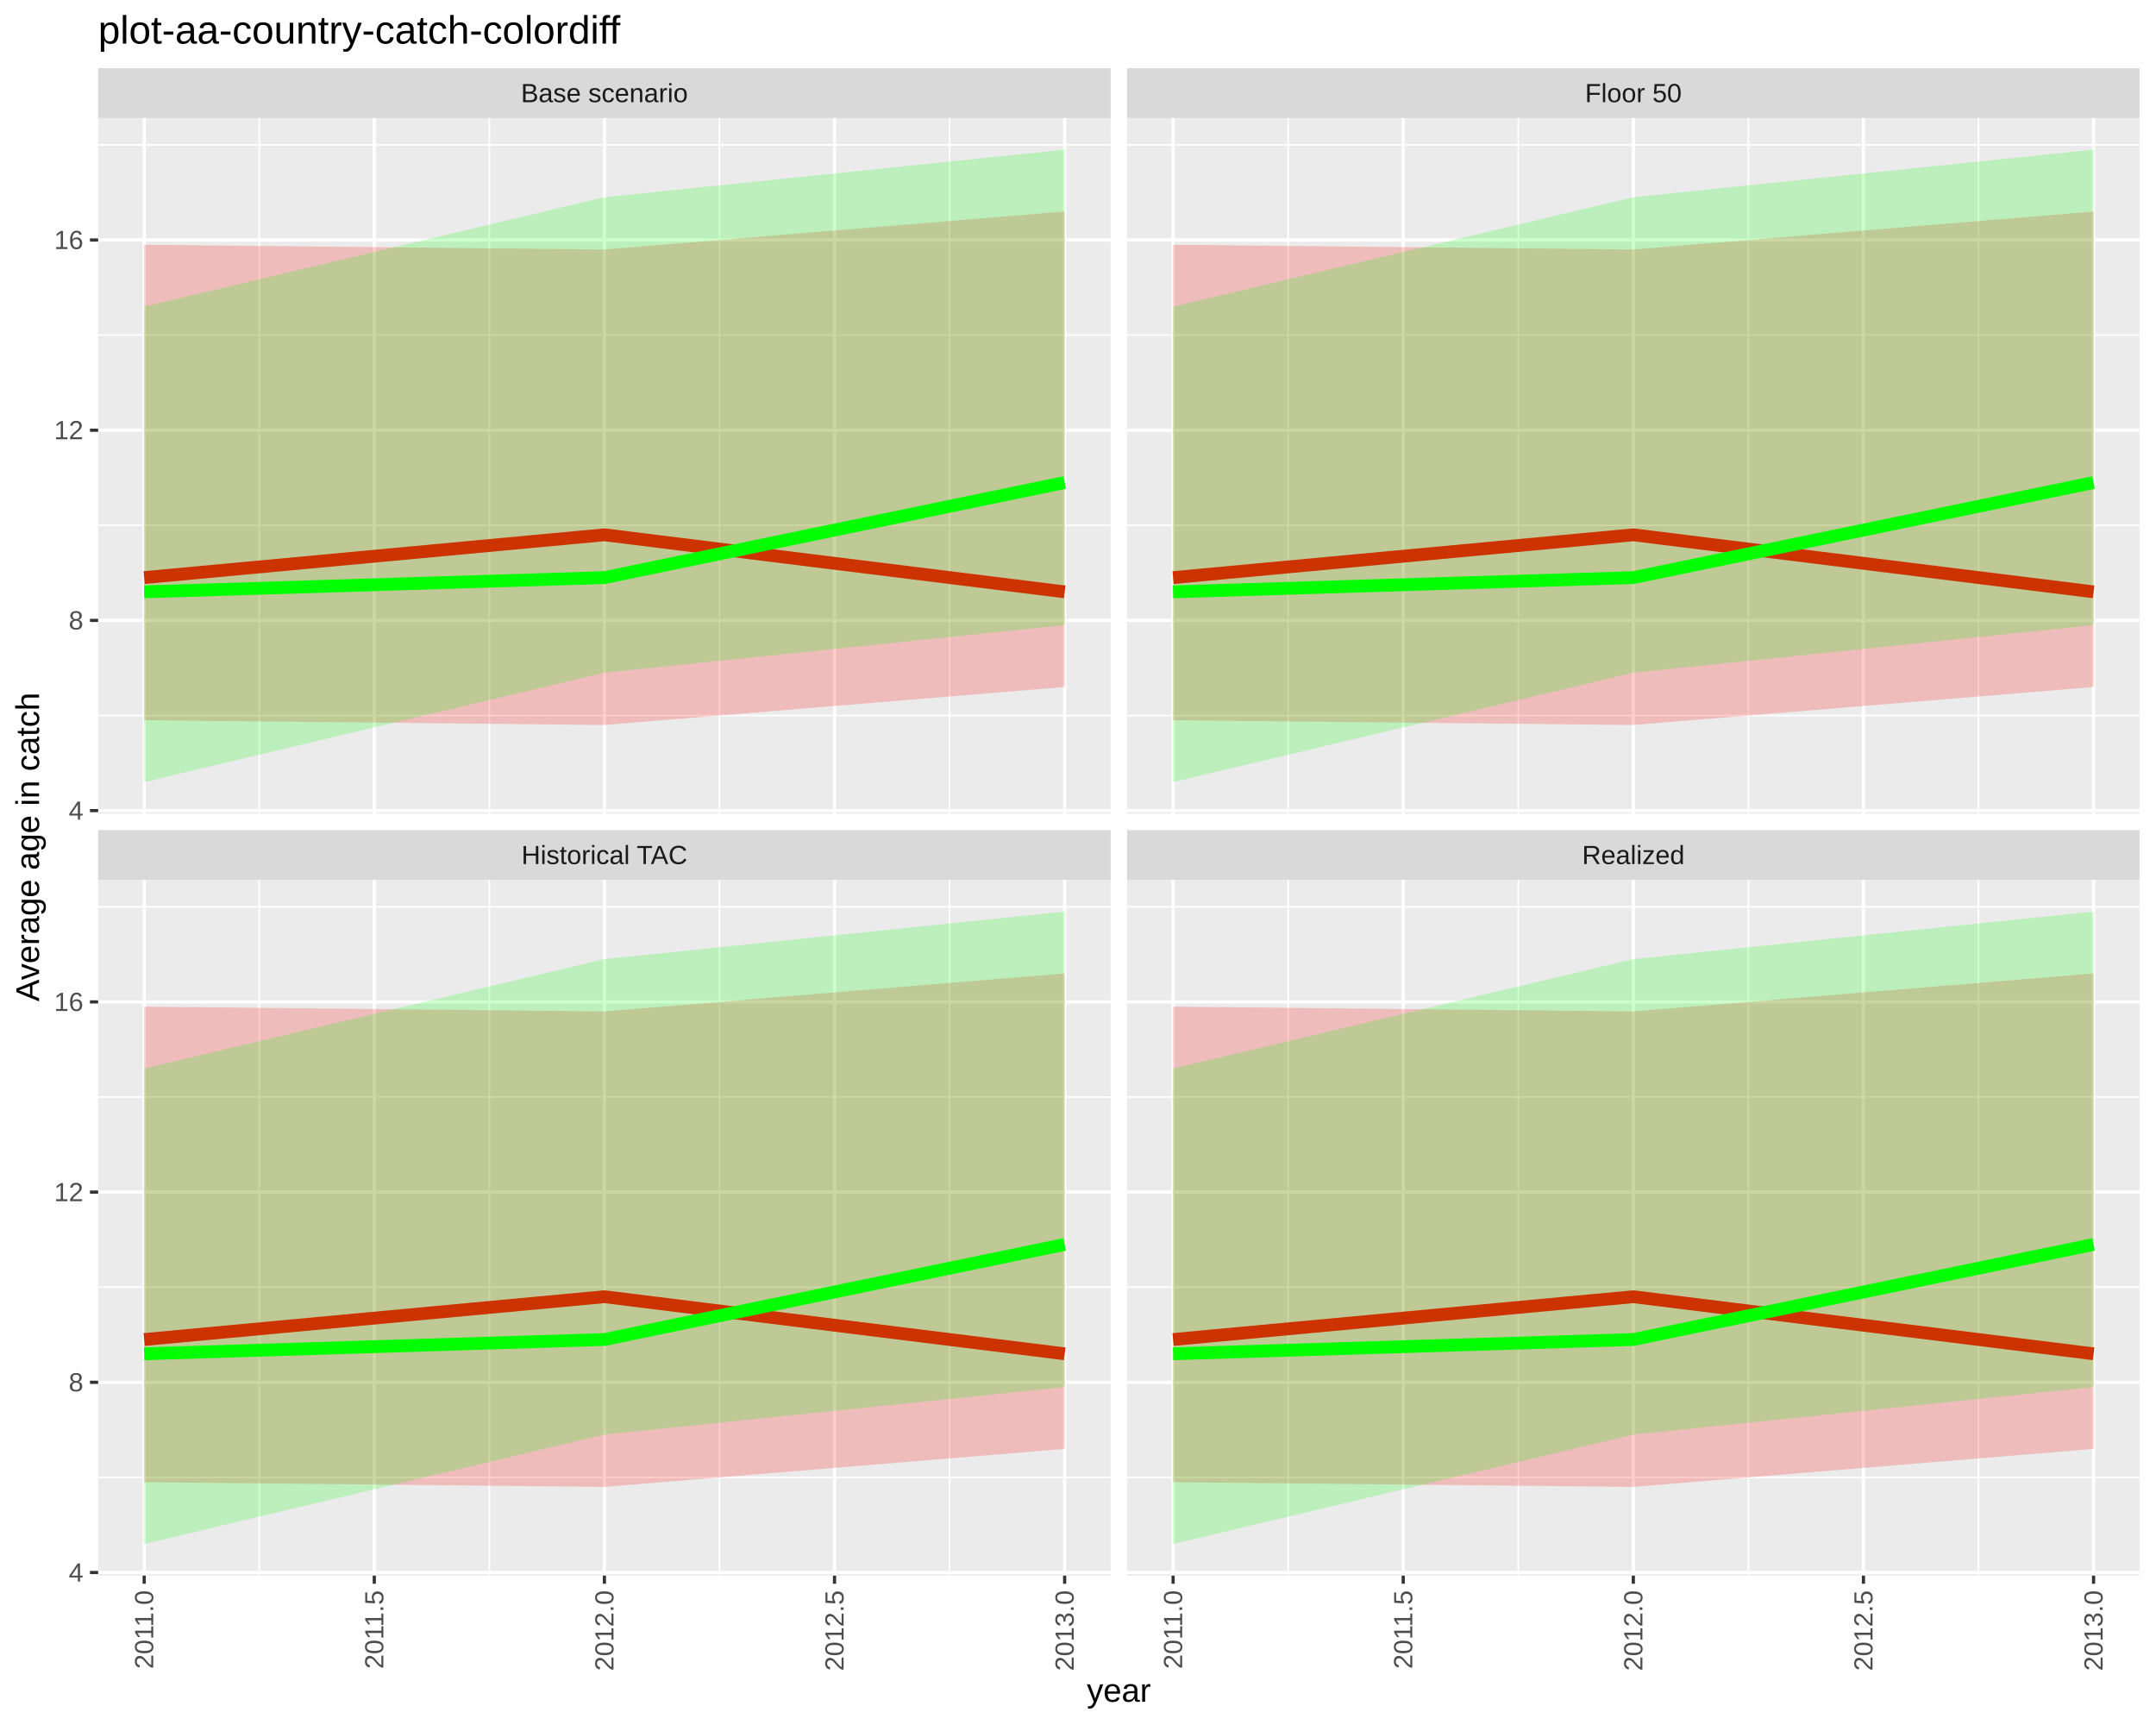
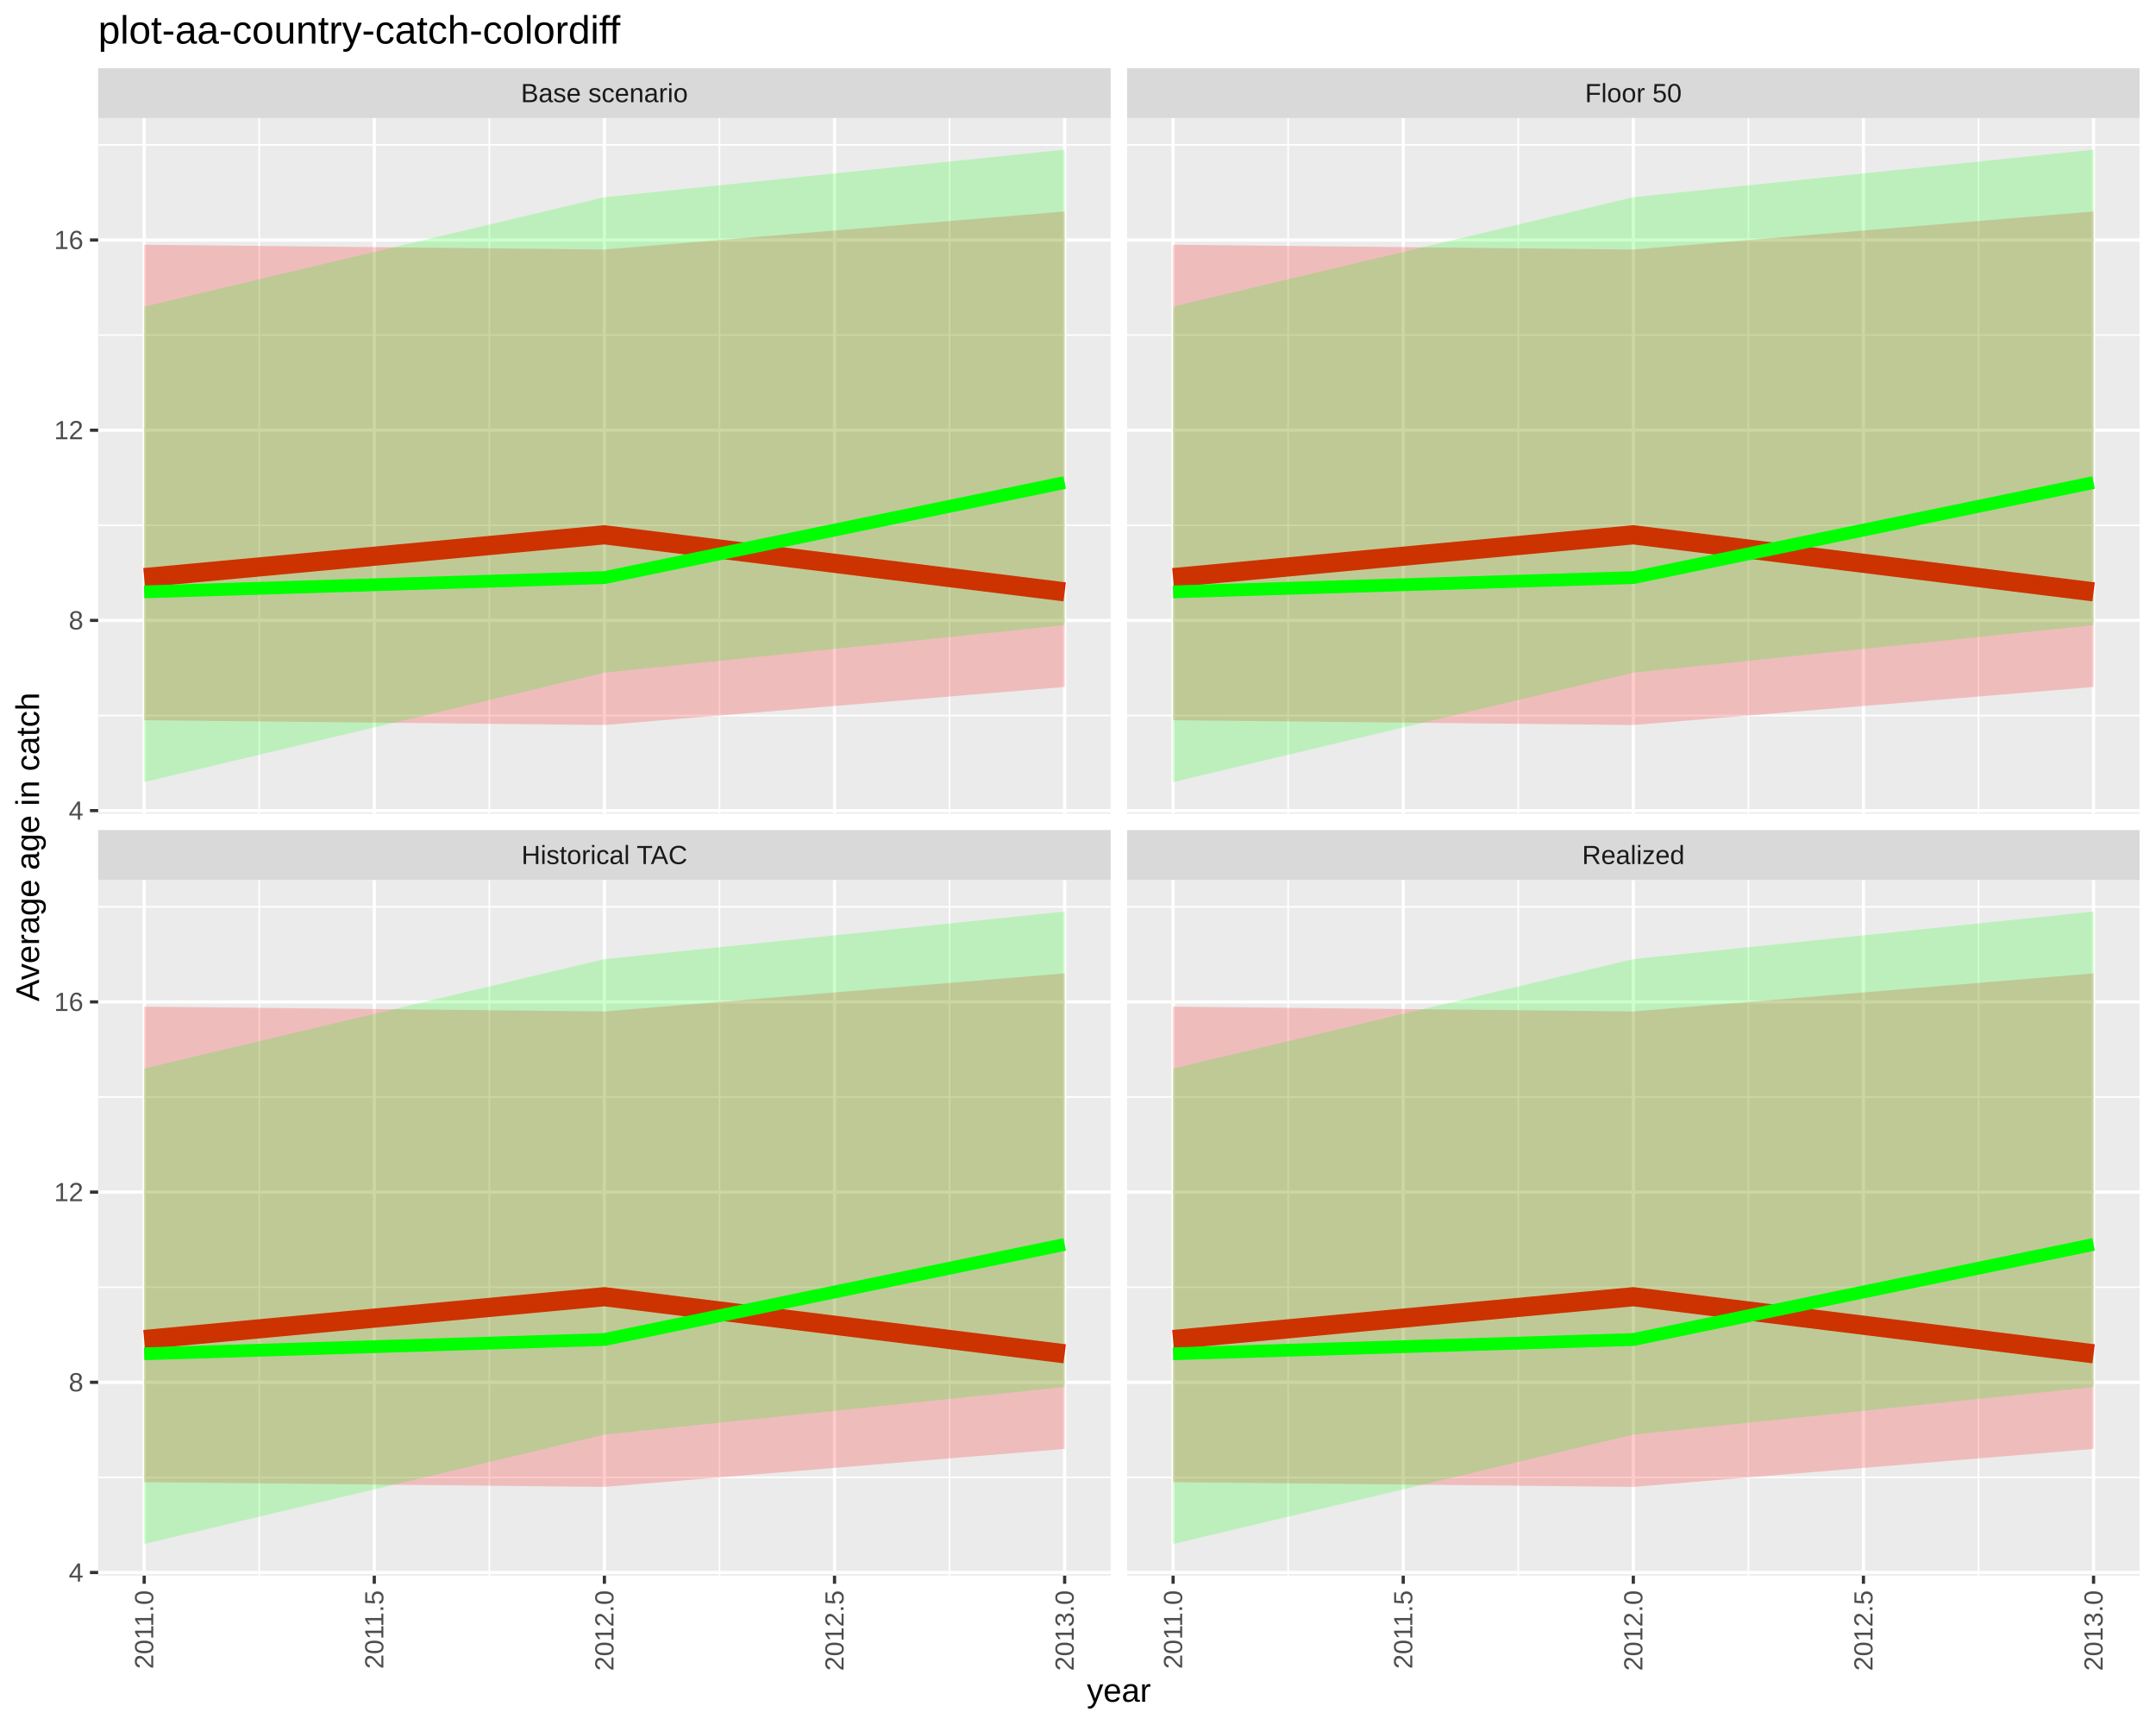
<svg xmlns="http://www.w3.org/2000/svg" viewBox="0 0 720.00 576.00">
  <defs>
    <style type="text/css">
    line, polyline, polygon, path, rect, circle {
      fill: none;
      stroke: #000000;
      stroke-linecap: round;
      stroke-linejoin: round;
      stroke-miterlimit: 10.00;
    }
  </style>
  </defs>
  <rect width="100%" height="100%" style="stroke: none; fill: #FFFFFF;" />
  <rect x="0.00" y="0.00" width="720.00" height="576.00" style="stroke-width: 1.07; stroke: #FFFFFF; fill: #FFFFFF;" />
  <defs>
    <clipPath id="cpMzIuNzh8MzcwLjkxfDI3MS43MHwzOS40MQ==">
      <rect x="32.78" y="39.41" width="338.13" height="232.29" />
    </clipPath>
  </defs>
  <rect x="32.78" y="39.41" width="338.13" height="232.29" style="stroke-width: 1.07; stroke: none; fill: #EBEBEB;" clip-path="url(#cpMzIuNzh8MzcwLjkxfDI3MS43MHwzOS40MQ==)" />
  <polyline points="32.78,238.92 370.91,238.92 " style="stroke-width: 0.53; stroke: #FFFFFF; stroke-linecap: butt;" clip-path="url(#cpMzIuNzh8MzcwLjkxfDI3MS43MHwzOS40MQ==)" />
  <polyline points="32.78,175.41 370.91,175.41 " style="stroke-width: 0.53; stroke: #FFFFFF; stroke-linecap: butt;" clip-path="url(#cpMzIuNzh8MzcwLjkxfDI3MS43MHwzOS40MQ==)" />
  <polyline points="32.78,111.89 370.91,111.89 " style="stroke-width: 0.53; stroke: #FFFFFF; stroke-linecap: butt;" clip-path="url(#cpMzIuNzh8MzcwLjkxfDI3MS43MHwzOS40MQ==)" />
  <polyline points="32.78,48.38 370.91,48.38 " style="stroke-width: 0.53; stroke: #FFFFFF; stroke-linecap: butt;" clip-path="url(#cpMzIuNzh8MzcwLjkxfDI3MS43MHwzOS40MQ==)" />
  <polyline points="86.57,271.70 86.57,39.41 " style="stroke-width: 0.53; stroke: #FFFFFF; stroke-linecap: butt;" clip-path="url(#cpMzIuNzh8MzcwLjkxfDI3MS43MHwzOS40MQ==)" />
  <polyline points="163.42,271.70 163.42,39.41 " style="stroke-width: 0.53; stroke: #FFFFFF; stroke-linecap: butt;" clip-path="url(#cpMzIuNzh8MzcwLjkxfDI3MS43MHwzOS40MQ==)" />
  <polyline points="240.27,271.70 240.27,39.41 " style="stroke-width: 0.53; stroke: #FFFFFF; stroke-linecap: butt;" clip-path="url(#cpMzIuNzh8MzcwLjkxfDI3MS43MHwzOS40MQ==)" />
  <polyline points="317.11,271.70 317.11,39.41 " style="stroke-width: 0.53; stroke: #FFFFFF; stroke-linecap: butt;" clip-path="url(#cpMzIuNzh8MzcwLjkxfDI3MS43MHwzOS40MQ==)" />
  <polyline points="32.78,270.67 370.91,270.67 " style="stroke-width: 1.07; stroke: #FFFFFF; stroke-linecap: butt;" clip-path="url(#cpMzIuNzh8MzcwLjkxfDI3MS43MHwzOS40MQ==)" />
  <polyline points="32.78,207.16 370.91,207.16 " style="stroke-width: 1.07; stroke: #FFFFFF; stroke-linecap: butt;" clip-path="url(#cpMzIuNzh8MzcwLjkxfDI3MS43MHwzOS40MQ==)" />
  <polyline points="32.78,143.65 370.91,143.65 " style="stroke-width: 1.07; stroke: #FFFFFF; stroke-linecap: butt;" clip-path="url(#cpMzIuNzh8MzcwLjkxfDI3MS43MHwzOS40MQ==)" />
  <polyline points="32.78,80.14 370.91,80.14 " style="stroke-width: 1.07; stroke: #FFFFFF; stroke-linecap: butt;" clip-path="url(#cpMzIuNzh8MzcwLjkxfDI3MS43MHwzOS40MQ==)" />
  <polyline points="48.15,271.70 48.15,39.41 " style="stroke-width: 1.07; stroke: #FFFFFF; stroke-linecap: butt;" clip-path="url(#cpMzIuNzh8MzcwLjkxfDI3MS43MHwzOS40MQ==)" />
  <polyline points="124.99,271.70 124.99,39.41 " style="stroke-width: 1.07; stroke: #FFFFFF; stroke-linecap: butt;" clip-path="url(#cpMzIuNzh8MzcwLjkxfDI3MS43MHwzOS40MQ==)" />
  <polyline points="201.84,271.70 201.84,39.41 " style="stroke-width: 1.07; stroke: #FFFFFF; stroke-linecap: butt;" clip-path="url(#cpMzIuNzh8MzcwLjkxfDI3MS43MHwzOS40MQ==)" />
  <polyline points="278.69,271.70 278.69,39.41 " style="stroke-width: 1.07; stroke: #FFFFFF; stroke-linecap: butt;" clip-path="url(#cpMzIuNzh8MzcwLjkxfDI3MS43MHwzOS40MQ==)" />
  <polyline points="355.54,271.70 355.54,39.41 " style="stroke-width: 1.07; stroke: #FFFFFF; stroke-linecap: butt;" clip-path="url(#cpMzIuNzh8MzcwLjkxfDI3MS43MHwzOS40MQ==)" />
-   <polyline points="48.15,192.87 201.84,178.58 355.54,197.63 " style="stroke-width: 4.27; stroke: #FF0000; stroke-linecap: butt;" clip-path="url(#cpMzIuNzh8MzcwLjkxfDI3MS43MHwzOS40MQ==)" />
+   <polyline points="48.15,192.87 201.84,178.58 355.54,197.63 " style="stroke-width: 6.40; stroke: #FF0000; stroke-linecap: butt;" clip-path="url(#cpMzIuNzh8MzcwLjkxfDI3MS43MHwzOS40MQ==)" />
  <polygon points="48.15,81.73 201.84,83.32 355.54,70.61 355.54,229.39 201.84,242.09 48.15,240.50 " style="stroke-width: 0.00; stroke: none; fill: #FF0000; fill-opacity: 0.20;" clip-path="url(#cpMzIuNzh8MzcwLjkxfDI3MS43MHwzOS40MQ==)" />
  <polyline points="48.15,197.63 201.84,192.87 355.54,161.12 " style="stroke-width: 4.27; stroke: #00FF00; stroke-linecap: butt;" clip-path="url(#cpMzIuNzh8MzcwLjkxfDI3MS43MHwzOS40MQ==)" />
  <polygon points="48.15,102.37 201.84,65.85 355.54,49.97 355.54,208.75 201.84,224.63 48.15,261.14 " style="stroke-width: 0.00; stroke: none; fill: #00FF00; fill-opacity: 0.20;" clip-path="url(#cpMzIuNzh8MzcwLjkxfDI3MS43MHwzOS40MQ==)" />
  <defs>
    <clipPath id="cpMC4wMHw3MjAuMDB8NTc2LjAwfDAuMDA=">
      <rect x="0.00" y="0.00" width="720.00" height="576.00" />
    </clipPath>
  </defs>
  <defs>
    <clipPath id="cpMzIuNzh8MzcwLjkxfDUyNi4xMXwyOTMuODM=">
      <rect x="32.78" y="293.83" width="338.13" height="232.29" />
    </clipPath>
  </defs>
  <rect x="32.78" y="293.83" width="338.13" height="232.29" style="stroke-width: 1.07; stroke: none; fill: #EBEBEB;" clip-path="url(#cpMzIuNzh8MzcwLjkxfDUyNi4xMXwyOTMuODM=)" />
  <polyline points="32.78,493.33 370.91,493.33 " style="stroke-width: 0.53; stroke: #FFFFFF; stroke-linecap: butt;" clip-path="url(#cpMzIuNzh8MzcwLjkxfDUyNi4xMXwyOTMuODM=)" />
  <polyline points="32.78,429.82 370.91,429.82 " style="stroke-width: 0.53; stroke: #FFFFFF; stroke-linecap: butt;" clip-path="url(#cpMzIuNzh8MzcwLjkxfDUyNi4xMXwyOTMuODM=)" />
  <polyline points="32.78,366.31 370.91,366.31 " style="stroke-width: 0.53; stroke: #FFFFFF; stroke-linecap: butt;" clip-path="url(#cpMzIuNzh8MzcwLjkxfDUyNi4xMXwyOTMuODM=)" />
  <polyline points="32.78,302.80 370.91,302.80 " style="stroke-width: 0.53; stroke: #FFFFFF; stroke-linecap: butt;" clip-path="url(#cpMzIuNzh8MzcwLjkxfDUyNi4xMXwyOTMuODM=)" />
  <polyline points="86.57,526.11 86.57,293.83 " style="stroke-width: 0.53; stroke: #FFFFFF; stroke-linecap: butt;" clip-path="url(#cpMzIuNzh8MzcwLjkxfDUyNi4xMXwyOTMuODM=)" />
  <polyline points="163.42,526.11 163.42,293.83 " style="stroke-width: 0.53; stroke: #FFFFFF; stroke-linecap: butt;" clip-path="url(#cpMzIuNzh8MzcwLjkxfDUyNi4xMXwyOTMuODM=)" />
  <polyline points="240.27,526.11 240.27,293.83 " style="stroke-width: 0.53; stroke: #FFFFFF; stroke-linecap: butt;" clip-path="url(#cpMzIuNzh8MzcwLjkxfDUyNi4xMXwyOTMuODM=)" />
  <polyline points="317.11,526.11 317.11,293.83 " style="stroke-width: 0.53; stroke: #FFFFFF; stroke-linecap: butt;" clip-path="url(#cpMzIuNzh8MzcwLjkxfDUyNi4xMXwyOTMuODM=)" />
  <polyline points="32.78,525.08 370.91,525.08 " style="stroke-width: 1.07; stroke: #FFFFFF; stroke-linecap: butt;" clip-path="url(#cpMzIuNzh8MzcwLjkxfDUyNi4xMXwyOTMuODM=)" />
  <polyline points="32.78,461.57 370.91,461.57 " style="stroke-width: 1.07; stroke: #FFFFFF; stroke-linecap: butt;" clip-path="url(#cpMzIuNzh8MzcwLjkxfDUyNi4xMXwyOTMuODM=)" />
  <polyline points="32.78,398.06 370.91,398.06 " style="stroke-width: 1.07; stroke: #FFFFFF; stroke-linecap: butt;" clip-path="url(#cpMzIuNzh8MzcwLjkxfDUyNi4xMXwyOTMuODM=)" />
  <polyline points="32.78,334.55 370.91,334.55 " style="stroke-width: 1.07; stroke: #FFFFFF; stroke-linecap: butt;" clip-path="url(#cpMzIuNzh8MzcwLjkxfDUyNi4xMXwyOTMuODM=)" />
  <polyline points="48.15,526.11 48.15,293.83 " style="stroke-width: 1.07; stroke: #FFFFFF; stroke-linecap: butt;" clip-path="url(#cpMzIuNzh8MzcwLjkxfDUyNi4xMXwyOTMuODM=)" />
  <polyline points="124.99,526.11 124.99,293.83 " style="stroke-width: 1.07; stroke: #FFFFFF; stroke-linecap: butt;" clip-path="url(#cpMzIuNzh8MzcwLjkxfDUyNi4xMXwyOTMuODM=)" />
  <polyline points="201.84,526.11 201.84,293.83 " style="stroke-width: 1.07; stroke: #FFFFFF; stroke-linecap: butt;" clip-path="url(#cpMzIuNzh8MzcwLjkxfDUyNi4xMXwyOTMuODM=)" />
  <polyline points="278.69,526.11 278.69,293.83 " style="stroke-width: 1.07; stroke: #FFFFFF; stroke-linecap: butt;" clip-path="url(#cpMzIuNzh8MzcwLjkxfDUyNi4xMXwyOTMuODM=)" />
  <polyline points="355.54,526.11 355.54,293.83 " style="stroke-width: 1.07; stroke: #FFFFFF; stroke-linecap: butt;" clip-path="url(#cpMzIuNzh8MzcwLjkxfDUyNi4xMXwyOTMuODM=)" />
-   <polyline points="48.15,447.28 201.84,432.99 355.54,452.05 " style="stroke-width: 4.27; stroke: #FF0000; stroke-linecap: butt;" clip-path="url(#cpMzIuNzh8MzcwLjkxfDUyNi4xMXwyOTMuODM=)" />
+   <polyline points="48.15,447.28 201.84,432.99 355.54,452.05 " style="stroke-width: 6.40; stroke: #FF0000; stroke-linecap: butt;" clip-path="url(#cpMzIuNzh8MzcwLjkxfDUyNi4xMXwyOTMuODM=)" />
  <polygon points="48.15,336.14 201.84,337.73 355.54,325.02 355.54,483.80 201.84,496.50 48.15,494.92 " style="stroke-width: 0.00; stroke: none; fill: #FF0000; fill-opacity: 0.20;" clip-path="url(#cpMzIuNzh8MzcwLjkxfDUyNi4xMXwyOTMuODM=)" />
  <polyline points="48.15,452.05 201.84,447.28 355.54,415.53 " style="stroke-width: 4.27; stroke: #00FF00; stroke-linecap: butt;" clip-path="url(#cpMzIuNzh8MzcwLjkxfDUyNi4xMXwyOTMuODM=)" />
  <polygon points="48.15,356.78 201.84,320.26 355.54,304.38 355.54,463.16 201.84,479.04 48.15,515.56 " style="stroke-width: 0.00; stroke: none; fill: #00FF00; fill-opacity: 0.20;" clip-path="url(#cpMzIuNzh8MzcwLjkxfDUyNi4xMXwyOTMuODM=)" />
  <defs>
    <clipPath id="cpMC4wMHw3MjAuMDB8NTc2LjAwfDAuMDA=">
      <rect x="0.00" y="0.00" width="720.00" height="576.00" />
    </clipPath>
  </defs>
  <defs>
    <clipPath id="cpMzc2LjM5fDcxNC41MnwyNzEuNzB8MzkuNDE=">
      <rect x="376.39" y="39.41" width="338.13" height="232.29" />
    </clipPath>
  </defs>
  <rect x="376.39" y="39.41" width="338.13" height="232.29" style="stroke-width: 1.07; stroke: none; fill: #EBEBEB;" clip-path="url(#cpMzc2LjM5fDcxNC41MnwyNzEuNzB8MzkuNDE=)" />
  <polyline points="376.39,238.92 714.52,238.92 " style="stroke-width: 0.53; stroke: #FFFFFF; stroke-linecap: butt;" clip-path="url(#cpMzc2LjM5fDcxNC41MnwyNzEuNzB8MzkuNDE=)" />
  <polyline points="376.39,175.41 714.52,175.41 " style="stroke-width: 0.53; stroke: #FFFFFF; stroke-linecap: butt;" clip-path="url(#cpMzc2LjM5fDcxNC41MnwyNzEuNzB8MzkuNDE=)" />
  <polyline points="376.39,111.89 714.52,111.89 " style="stroke-width: 0.53; stroke: #FFFFFF; stroke-linecap: butt;" clip-path="url(#cpMzc2LjM5fDcxNC41MnwyNzEuNzB8MzkuNDE=)" />
  <polyline points="376.39,48.38 714.52,48.38 " style="stroke-width: 0.53; stroke: #FFFFFF; stroke-linecap: butt;" clip-path="url(#cpMzc2LjM5fDcxNC41MnwyNzEuNzB8MzkuNDE=)" />
  <polyline points="430.18,271.70 430.18,39.41 " style="stroke-width: 0.53; stroke: #FFFFFF; stroke-linecap: butt;" clip-path="url(#cpMzc2LjM5fDcxNC41MnwyNzEuNzB8MzkuNDE=)" />
  <polyline points="507.03,271.70 507.03,39.41 " style="stroke-width: 0.53; stroke: #FFFFFF; stroke-linecap: butt;" clip-path="url(#cpMzc2LjM5fDcxNC41MnwyNzEuNzB8MzkuNDE=)" />
  <polyline points="583.88,271.70 583.88,39.41 " style="stroke-width: 0.53; stroke: #FFFFFF; stroke-linecap: butt;" clip-path="url(#cpMzc2LjM5fDcxNC41MnwyNzEuNzB8MzkuNDE=)" />
  <polyline points="660.73,271.70 660.73,39.41 " style="stroke-width: 0.53; stroke: #FFFFFF; stroke-linecap: butt;" clip-path="url(#cpMzc2LjM5fDcxNC41MnwyNzEuNzB8MzkuNDE=)" />
  <polyline points="376.39,270.67 714.52,270.67 " style="stroke-width: 1.07; stroke: #FFFFFF; stroke-linecap: butt;" clip-path="url(#cpMzc2LjM5fDcxNC41MnwyNzEuNzB8MzkuNDE=)" />
  <polyline points="376.39,207.16 714.52,207.16 " style="stroke-width: 1.07; stroke: #FFFFFF; stroke-linecap: butt;" clip-path="url(#cpMzc2LjM5fDcxNC41MnwyNzEuNzB8MzkuNDE=)" />
  <polyline points="376.39,143.65 714.52,143.65 " style="stroke-width: 1.07; stroke: #FFFFFF; stroke-linecap: butt;" clip-path="url(#cpMzc2LjM5fDcxNC41MnwyNzEuNzB8MzkuNDE=)" />
  <polyline points="376.39,80.14 714.52,80.14 " style="stroke-width: 1.07; stroke: #FFFFFF; stroke-linecap: butt;" clip-path="url(#cpMzc2LjM5fDcxNC41MnwyNzEuNzB8MzkuNDE=)" />
  <polyline points="391.76,271.70 391.76,39.41 " style="stroke-width: 1.07; stroke: #FFFFFF; stroke-linecap: butt;" clip-path="url(#cpMzc2LjM5fDcxNC41MnwyNzEuNzB8MzkuNDE=)" />
  <polyline points="468.61,271.70 468.61,39.41 " style="stroke-width: 1.07; stroke: #FFFFFF; stroke-linecap: butt;" clip-path="url(#cpMzc2LjM5fDcxNC41MnwyNzEuNzB8MzkuNDE=)" />
  <polyline points="545.45,271.70 545.45,39.41 " style="stroke-width: 1.07; stroke: #FFFFFF; stroke-linecap: butt;" clip-path="url(#cpMzc2LjM5fDcxNC41MnwyNzEuNzB8MzkuNDE=)" />
  <polyline points="622.30,271.70 622.30,39.41 " style="stroke-width: 1.07; stroke: #FFFFFF; stroke-linecap: butt;" clip-path="url(#cpMzc2LjM5fDcxNC41MnwyNzEuNzB8MzkuNDE=)" />
  <polyline points="699.15,271.70 699.15,39.41 " style="stroke-width: 1.07; stroke: #FFFFFF; stroke-linecap: butt;" clip-path="url(#cpMzc2LjM5fDcxNC41MnwyNzEuNzB8MzkuNDE=)" />
-   <polyline points="391.76,192.87 545.45,178.58 699.15,197.63 " style="stroke-width: 4.27; stroke: #FF0000; stroke-linecap: butt;" clip-path="url(#cpMzc2LjM5fDcxNC41MnwyNzEuNzB8MzkuNDE=)" />
+   <polyline points="391.76,192.87 545.45,178.58 699.15,197.63 " style="stroke-width: 6.40; stroke: #FF0000; stroke-linecap: butt;" clip-path="url(#cpMzc2LjM5fDcxNC41MnwyNzEuNzB8MzkuNDE=)" />
  <polygon points="391.76,81.73 545.45,83.32 699.15,70.61 699.15,229.39 545.45,242.09 391.76,240.50 " style="stroke-width: 0.00; stroke: none; fill: #FF0000; fill-opacity: 0.20;" clip-path="url(#cpMzc2LjM5fDcxNC41MnwyNzEuNzB8MzkuNDE=)" />
  <polyline points="391.76,197.63 545.45,192.87 699.15,161.12 " style="stroke-width: 4.27; stroke: #00FF00; stroke-linecap: butt;" clip-path="url(#cpMzc2LjM5fDcxNC41MnwyNzEuNzB8MzkuNDE=)" />
  <polygon points="391.76,102.37 545.45,65.85 699.15,49.97 699.15,208.75 545.45,224.63 391.76,261.14 " style="stroke-width: 0.00; stroke: none; fill: #00FF00; fill-opacity: 0.20;" clip-path="url(#cpMzc2LjM5fDcxNC41MnwyNzEuNzB8MzkuNDE=)" />
  <defs>
    <clipPath id="cpMC4wMHw3MjAuMDB8NTc2LjAwfDAuMDA=">
      <rect x="0.00" y="0.00" width="720.00" height="576.00" />
    </clipPath>
  </defs>
  <defs>
    <clipPath id="cpMzc2LjM5fDcxNC41Mnw1MjYuMTF8MjkzLjgz">
      <rect x="376.39" y="293.83" width="338.13" height="232.29" />
    </clipPath>
  </defs>
  <rect x="376.39" y="293.83" width="338.13" height="232.29" style="stroke-width: 1.07; stroke: none; fill: #EBEBEB;" clip-path="url(#cpMzc2LjM5fDcxNC41Mnw1MjYuMTF8MjkzLjgz)" />
  <polyline points="376.39,493.33 714.52,493.33 " style="stroke-width: 0.53; stroke: #FFFFFF; stroke-linecap: butt;" clip-path="url(#cpMzc2LjM5fDcxNC41Mnw1MjYuMTF8MjkzLjgz)" />
  <polyline points="376.39,429.82 714.52,429.82 " style="stroke-width: 0.53; stroke: #FFFFFF; stroke-linecap: butt;" clip-path="url(#cpMzc2LjM5fDcxNC41Mnw1MjYuMTF8MjkzLjgz)" />
  <polyline points="376.39,366.31 714.52,366.31 " style="stroke-width: 0.53; stroke: #FFFFFF; stroke-linecap: butt;" clip-path="url(#cpMzc2LjM5fDcxNC41Mnw1MjYuMTF8MjkzLjgz)" />
  <polyline points="376.39,302.80 714.52,302.80 " style="stroke-width: 0.53; stroke: #FFFFFF; stroke-linecap: butt;" clip-path="url(#cpMzc2LjM5fDcxNC41Mnw1MjYuMTF8MjkzLjgz)" />
  <polyline points="430.18,526.11 430.18,293.83 " style="stroke-width: 0.53; stroke: #FFFFFF; stroke-linecap: butt;" clip-path="url(#cpMzc2LjM5fDcxNC41Mnw1MjYuMTF8MjkzLjgz)" />
  <polyline points="507.03,526.11 507.03,293.83 " style="stroke-width: 0.53; stroke: #FFFFFF; stroke-linecap: butt;" clip-path="url(#cpMzc2LjM5fDcxNC41Mnw1MjYuMTF8MjkzLjgz)" />
  <polyline points="583.88,526.11 583.88,293.83 " style="stroke-width: 0.53; stroke: #FFFFFF; stroke-linecap: butt;" clip-path="url(#cpMzc2LjM5fDcxNC41Mnw1MjYuMTF8MjkzLjgz)" />
  <polyline points="660.73,526.11 660.73,293.83 " style="stroke-width: 0.53; stroke: #FFFFFF; stroke-linecap: butt;" clip-path="url(#cpMzc2LjM5fDcxNC41Mnw1MjYuMTF8MjkzLjgz)" />
  <polyline points="376.39,525.08 714.52,525.08 " style="stroke-width: 1.07; stroke: #FFFFFF; stroke-linecap: butt;" clip-path="url(#cpMzc2LjM5fDcxNC41Mnw1MjYuMTF8MjkzLjgz)" />
  <polyline points="376.39,461.57 714.52,461.57 " style="stroke-width: 1.07; stroke: #FFFFFF; stroke-linecap: butt;" clip-path="url(#cpMzc2LjM5fDcxNC41Mnw1MjYuMTF8MjkzLjgz)" />
  <polyline points="376.39,398.06 714.52,398.06 " style="stroke-width: 1.07; stroke: #FFFFFF; stroke-linecap: butt;" clip-path="url(#cpMzc2LjM5fDcxNC41Mnw1MjYuMTF8MjkzLjgz)" />
  <polyline points="376.39,334.55 714.52,334.55 " style="stroke-width: 1.07; stroke: #FFFFFF; stroke-linecap: butt;" clip-path="url(#cpMzc2LjM5fDcxNC41Mnw1MjYuMTF8MjkzLjgz)" />
  <polyline points="391.76,526.11 391.76,293.83 " style="stroke-width: 1.07; stroke: #FFFFFF; stroke-linecap: butt;" clip-path="url(#cpMzc2LjM5fDcxNC41Mnw1MjYuMTF8MjkzLjgz)" />
  <polyline points="468.61,526.11 468.61,293.83 " style="stroke-width: 1.07; stroke: #FFFFFF; stroke-linecap: butt;" clip-path="url(#cpMzc2LjM5fDcxNC41Mnw1MjYuMTF8MjkzLjgz)" />
  <polyline points="545.45,526.11 545.45,293.83 " style="stroke-width: 1.07; stroke: #FFFFFF; stroke-linecap: butt;" clip-path="url(#cpMzc2LjM5fDcxNC41Mnw1MjYuMTF8MjkzLjgz)" />
  <polyline points="622.30,526.11 622.30,293.83 " style="stroke-width: 1.07; stroke: #FFFFFF; stroke-linecap: butt;" clip-path="url(#cpMzc2LjM5fDcxNC41Mnw1MjYuMTF8MjkzLjgz)" />
  <polyline points="699.15,526.11 699.15,293.83 " style="stroke-width: 1.07; stroke: #FFFFFF; stroke-linecap: butt;" clip-path="url(#cpMzc2LjM5fDcxNC41Mnw1MjYuMTF8MjkzLjgz)" />
-   <polyline points="391.76,447.28 545.45,432.99 699.15,452.05 " style="stroke-width: 4.27; stroke: #FF0000; stroke-linecap: butt;" clip-path="url(#cpMzc2LjM5fDcxNC41Mnw1MjYuMTF8MjkzLjgz)" />
+   <polyline points="391.76,447.28 545.45,432.99 699.15,452.05 " style="stroke-width: 6.40; stroke: #FF0000; stroke-linecap: butt;" clip-path="url(#cpMzc2LjM5fDcxNC41Mnw1MjYuMTF8MjkzLjgz)" />
  <polygon points="391.76,336.14 545.45,337.73 699.15,325.02 699.15,483.80 545.45,496.50 391.76,494.92 " style="stroke-width: 0.00; stroke: none; fill: #FF0000; fill-opacity: 0.20;" clip-path="url(#cpMzc2LjM5fDcxNC41Mnw1MjYuMTF8MjkzLjgz)" />
  <polyline points="391.76,452.05 545.45,447.28 699.15,415.53 " style="stroke-width: 4.27; stroke: #00FF00; stroke-linecap: butt;" clip-path="url(#cpMzc2LjM5fDcxNC41Mnw1MjYuMTF8MjkzLjgz)" />
  <polygon points="391.76,356.78 545.45,320.26 699.15,304.38 699.15,463.16 545.45,479.04 391.76,515.56 " style="stroke-width: 0.00; stroke: none; fill: #00FF00; fill-opacity: 0.20;" clip-path="url(#cpMzc2LjM5fDcxNC41Mnw1MjYuMTF8MjkzLjgz)" />
  <defs>
    <clipPath id="cpMC4wMHw3MjAuMDB8NTc2LjAwfDAuMDA=">
      <rect x="0.00" y="0.00" width="720.00" height="576.00" />
    </clipPath>
  </defs>
  <defs>
    <clipPath id="cpMzIuNzh8MzcwLjkxfDI5My44M3wyNzcuMTg=">
      <rect x="32.78" y="277.18" width="338.13" height="16.64" />
    </clipPath>
  </defs>
  <rect x="32.78" y="277.18" width="338.13" height="16.64" style="stroke-width: 1.07; stroke: none; fill: #D9D9D9;" clip-path="url(#cpMzIuNzh8MzcwLjkxfDI5My44M3wyNzcuMTg=)" />
  <g clip-path="url(#cpMzIuNzh8MzcwLjkxfDI5My44M3wyNzcuMTg=)">
    <text x="174.14" y="288.53" style="font-size: 8.80px; fill: #1A1A1A; font-family: Liberation Sans;" textLength="55.41px" lengthAdjust="spacingAndGlyphs">Historical TAC</text>
  </g>
  <defs>
    <clipPath id="cpMC4wMHw3MjAuMDB8NTc2LjAwfDAuMDA=">
      <rect x="0.00" y="0.00" width="720.00" height="576.00" />
    </clipPath>
  </defs>
  <defs>
    <clipPath id="cpMzc2LjM5fDcxNC41MnwyOTMuODN8Mjc3LjE4">
      <rect x="376.39" y="277.18" width="338.13" height="16.64" />
    </clipPath>
  </defs>
  <rect x="376.39" y="277.18" width="338.13" height="16.64" style="stroke-width: 1.07; stroke: none; fill: #D9D9D9;" clip-path="url(#cpMzc2LjM5fDcxNC41MnwyOTMuODN8Mjc3LjE4)" />
  <g clip-path="url(#cpMzc2LjM5fDcxNC41MnwyOTMuODN8Mjc3LjE4)">
    <text x="528.34" y="288.53" style="font-size: 8.80px; fill: #1A1A1A; font-family: Liberation Sans;" textLength="34.23px" lengthAdjust="spacingAndGlyphs">Realized</text>
  </g>
  <defs>
    <clipPath id="cpMC4wMHw3MjAuMDB8NTc2LjAwfDAuMDA=">
      <rect x="0.00" y="0.00" width="720.00" height="576.00" />
    </clipPath>
  </defs>
  <defs>
    <clipPath id="cpMzIuNzh8MzcwLjkxfDM5LjQxfDIyLjc3">
      <rect x="32.78" y="22.77" width="338.13" height="16.64" />
    </clipPath>
  </defs>
  <rect x="32.78" y="22.77" width="338.13" height="16.64" style="stroke-width: 1.07; stroke: none; fill: #D9D9D9;" clip-path="url(#cpMzIuNzh8MzcwLjkxfDM5LjQxfDIyLjc3)" />
  <g clip-path="url(#cpMzIuNzh8MzcwLjkxfDM5LjQxfDIyLjc3)">
    <text x="173.97" y="34.12" style="font-size: 8.80px; fill: #1A1A1A; font-family: Liberation Sans;" textLength="55.75px" lengthAdjust="spacingAndGlyphs">Base scenario</text>
  </g>
  <defs>
    <clipPath id="cpMC4wMHw3MjAuMDB8NTc2LjAwfDAuMDA=">
      <rect x="0.00" y="0.00" width="720.00" height="576.00" />
    </clipPath>
  </defs>
  <defs>
    <clipPath id="cpMzc2LjM5fDcxNC41MnwzOS40MXwyMi43Nw==">
      <rect x="376.39" y="22.77" width="338.13" height="16.64" />
    </clipPath>
  </defs>
  <rect x="376.39" y="22.77" width="338.13" height="16.64" style="stroke-width: 1.07; stroke: none; fill: #D9D9D9;" clip-path="url(#cpMzc2LjM5fDcxNC41MnwzOS40MXwyMi43Nw==)" />
  <g clip-path="url(#cpMzc2LjM5fDcxNC41MnwzOS40MXwyMi43Nw==)">
    <text x="529.33" y="34.12" style="font-size: 8.80px; fill: #1A1A1A; font-family: Liberation Sans;" textLength="32.25px" lengthAdjust="spacingAndGlyphs">Floor 50</text>
  </g>
  <defs>
    <clipPath id="cpMC4wMHw3MjAuMDB8NTc2LjAwfDAuMDA=">
      <rect x="0.00" y="0.00" width="720.00" height="576.00" />
    </clipPath>
  </defs>
  <polyline points="48.15,528.85 48.15,526.11 " style="stroke-width: 1.07; stroke: #333333; stroke-linecap: butt;" clip-path="url(#cpMC4wMHw3MjAuMDB8NTc2LjAwfDAuMDA=)" />
  <polyline points="124.99,528.85 124.99,526.11 " style="stroke-width: 1.07; stroke: #333333; stroke-linecap: butt;" clip-path="url(#cpMC4wMHw3MjAuMDB8NTc2LjAwfDAuMDA=)" />
  <polyline points="201.84,528.85 201.84,526.11 " style="stroke-width: 1.07; stroke: #333333; stroke-linecap: butt;" clip-path="url(#cpMC4wMHw3MjAuMDB8NTc2LjAwfDAuMDA=)" />
  <polyline points="278.69,528.85 278.69,526.11 " style="stroke-width: 1.07; stroke: #333333; stroke-linecap: butt;" clip-path="url(#cpMC4wMHw3MjAuMDB8NTc2LjAwfDAuMDA=)" />
  <polyline points="355.54,528.85 355.54,526.11 " style="stroke-width: 1.07; stroke: #333333; stroke-linecap: butt;" clip-path="url(#cpMC4wMHw3MjAuMDB8NTc2LjAwfDAuMDA=)" />
  <g clip-path="url(#cpMC4wMHw3MjAuMDB8NTc2LjAwfDAuMDA=)">
    <text transform="translate(51.17,557.28) rotate(-90)" style="font-size: 8.80px; fill: #4D4D4D; font-family: Liberation Sans;" textLength="26.23px" lengthAdjust="spacingAndGlyphs">2011.0</text>
  </g>
  <g clip-path="url(#cpMC4wMHw3MjAuMDB8NTc2LjAwfDAuMDA=)">
    <text transform="translate(128.02,557.28) rotate(-90)" style="font-size: 8.80px; fill: #4D4D4D; font-family: Liberation Sans;" textLength="26.23px" lengthAdjust="spacingAndGlyphs">2011.5</text>
  </g>
  <g clip-path="url(#cpMC4wMHw3MjAuMDB8NTc2LjAwfDAuMDA=)">
    <text transform="translate(204.87,557.94) rotate(-90)" style="font-size: 8.80px; fill: #4D4D4D; font-family: Liberation Sans;" textLength="26.89px" lengthAdjust="spacingAndGlyphs">2012.0</text>
  </g>
  <g clip-path="url(#cpMC4wMHw3MjAuMDB8NTc2LjAwfDAuMDA=)">
    <text transform="translate(281.71,557.94) rotate(-90)" style="font-size: 8.80px; fill: #4D4D4D; font-family: Liberation Sans;" textLength="26.89px" lengthAdjust="spacingAndGlyphs">2012.5</text>
  </g>
  <g clip-path="url(#cpMC4wMHw3MjAuMDB8NTc2LjAwfDAuMDA=)">
    <text transform="translate(358.56,557.94) rotate(-90)" style="font-size: 8.80px; fill: #4D4D4D; font-family: Liberation Sans;" textLength="26.89px" lengthAdjust="spacingAndGlyphs">2013.0</text>
  </g>
  <polyline points="391.76,528.85 391.76,526.11 " style="stroke-width: 1.07; stroke: #333333; stroke-linecap: butt;" clip-path="url(#cpMC4wMHw3MjAuMDB8NTc2LjAwfDAuMDA=)" />
  <polyline points="468.61,528.85 468.61,526.11 " style="stroke-width: 1.07; stroke: #333333; stroke-linecap: butt;" clip-path="url(#cpMC4wMHw3MjAuMDB8NTc2LjAwfDAuMDA=)" />
  <polyline points="545.45,528.85 545.45,526.11 " style="stroke-width: 1.07; stroke: #333333; stroke-linecap: butt;" clip-path="url(#cpMC4wMHw3MjAuMDB8NTc2LjAwfDAuMDA=)" />
  <polyline points="622.30,528.85 622.30,526.11 " style="stroke-width: 1.07; stroke: #333333; stroke-linecap: butt;" clip-path="url(#cpMC4wMHw3MjAuMDB8NTc2LjAwfDAuMDA=)" />
  <polyline points="699.15,528.85 699.15,526.11 " style="stroke-width: 1.07; stroke: #333333; stroke-linecap: butt;" clip-path="url(#cpMC4wMHw3MjAuMDB8NTc2LjAwfDAuMDA=)" />
  <g clip-path="url(#cpMC4wMHw3MjAuMDB8NTc2LjAwfDAuMDA=)">
    <text transform="translate(394.78,557.28) rotate(-90)" style="font-size: 8.80px; fill: #4D4D4D; font-family: Liberation Sans;" textLength="26.23px" lengthAdjust="spacingAndGlyphs">2011.0</text>
  </g>
  <g clip-path="url(#cpMC4wMHw3MjAuMDB8NTc2LjAwfDAuMDA=)">
    <text transform="translate(471.63,557.28) rotate(-90)" style="font-size: 8.80px; fill: #4D4D4D; font-family: Liberation Sans;" textLength="26.23px" lengthAdjust="spacingAndGlyphs">2011.5</text>
  </g>
  <g clip-path="url(#cpMC4wMHw3MjAuMDB8NTc2LjAwfDAuMDA=)">
    <text transform="translate(548.48,557.94) rotate(-90)" style="font-size: 8.80px; fill: #4D4D4D; font-family: Liberation Sans;" textLength="26.89px" lengthAdjust="spacingAndGlyphs">2012.0</text>
  </g>
  <g clip-path="url(#cpMC4wMHw3MjAuMDB8NTc2LjAwfDAuMDA=)">
    <text transform="translate(625.33,557.94) rotate(-90)" style="font-size: 8.80px; fill: #4D4D4D; font-family: Liberation Sans;" textLength="26.89px" lengthAdjust="spacingAndGlyphs">2012.5</text>
  </g>
  <g clip-path="url(#cpMC4wMHw3MjAuMDB8NTc2LjAwfDAuMDA=)">
    <text transform="translate(702.17,557.94) rotate(-90)" style="font-size: 8.80px; fill: #4D4D4D; font-family: Liberation Sans;" textLength="26.89px" lengthAdjust="spacingAndGlyphs">2013.0</text>
  </g>
  <g clip-path="url(#cpMC4wMHw3MjAuMDB8NTc2LjAwfDAuMDA=)">
    <text x="22.95" y="273.69" style="font-size: 8.80px; fill: #4D4D4D; font-family: Liberation Sans;" textLength="4.89px" lengthAdjust="spacingAndGlyphs">4</text>
  </g>
  <g clip-path="url(#cpMC4wMHw3MjAuMDB8NTc2LjAwfDAuMDA=)">
    <text x="22.95" y="210.18" style="font-size: 8.80px; fill: #4D4D4D; font-family: Liberation Sans;" textLength="4.89px" lengthAdjust="spacingAndGlyphs">8</text>
  </g>
  <g clip-path="url(#cpMC4wMHw3MjAuMDB8NTc2LjAwfDAuMDA=)">
    <text x="18.06" y="146.67" style="font-size: 8.80px; fill: #4D4D4D; font-family: Liberation Sans;" textLength="9.78px" lengthAdjust="spacingAndGlyphs">12</text>
  </g>
  <g clip-path="url(#cpMC4wMHw3MjAuMDB8NTc2LjAwfDAuMDA=)">
    <text x="18.06" y="83.16" style="font-size: 8.80px; fill: #4D4D4D; font-family: Liberation Sans;" textLength="9.78px" lengthAdjust="spacingAndGlyphs">16</text>
  </g>
  <polyline points="30.04,270.67 32.78,270.67 " style="stroke-width: 1.07; stroke: #333333; stroke-linecap: butt;" clip-path="url(#cpMC4wMHw3MjAuMDB8NTc2LjAwfDAuMDA=)" />
  <polyline points="30.04,207.16 32.78,207.16 " style="stroke-width: 1.07; stroke: #333333; stroke-linecap: butt;" clip-path="url(#cpMC4wMHw3MjAuMDB8NTc2LjAwfDAuMDA=)" />
  <polyline points="30.04,143.65 32.78,143.65 " style="stroke-width: 1.07; stroke: #333333; stroke-linecap: butt;" clip-path="url(#cpMC4wMHw3MjAuMDB8NTc2LjAwfDAuMDA=)" />
  <polyline points="30.04,80.14 32.78,80.14 " style="stroke-width: 1.07; stroke: #333333; stroke-linecap: butt;" clip-path="url(#cpMC4wMHw3MjAuMDB8NTc2LjAwfDAuMDA=)" />
  <g clip-path="url(#cpMC4wMHw3MjAuMDB8NTc2LjAwfDAuMDA=)">
    <text x="22.95" y="528.11" style="font-size: 8.80px; fill: #4D4D4D; font-family: Liberation Sans;" textLength="4.89px" lengthAdjust="spacingAndGlyphs">4</text>
  </g>
  <g clip-path="url(#cpMC4wMHw3MjAuMDB8NTc2LjAwfDAuMDA=)">
    <text x="22.95" y="464.60" style="font-size: 8.80px; fill: #4D4D4D; font-family: Liberation Sans;" textLength="4.89px" lengthAdjust="spacingAndGlyphs">8</text>
  </g>
  <g clip-path="url(#cpMC4wMHw3MjAuMDB8NTc2LjAwfDAuMDA=)">
    <text x="18.06" y="401.09" style="font-size: 8.80px; fill: #4D4D4D; font-family: Liberation Sans;" textLength="9.78px" lengthAdjust="spacingAndGlyphs">12</text>
  </g>
  <g clip-path="url(#cpMC4wMHw3MjAuMDB8NTc2LjAwfDAuMDA=)">
    <text x="18.06" y="337.57" style="font-size: 8.80px; fill: #4D4D4D; font-family: Liberation Sans;" textLength="9.78px" lengthAdjust="spacingAndGlyphs">16</text>
  </g>
  <polyline points="30.04,525.08 32.78,525.08 " style="stroke-width: 1.07; stroke: #333333; stroke-linecap: butt;" clip-path="url(#cpMC4wMHw3MjAuMDB8NTc2LjAwfDAuMDA=)" />
  <polyline points="30.04,461.57 32.78,461.57 " style="stroke-width: 1.07; stroke: #333333; stroke-linecap: butt;" clip-path="url(#cpMC4wMHw3MjAuMDB8NTc2LjAwfDAuMDA=)" />
  <polyline points="30.04,398.06 32.78,398.06 " style="stroke-width: 1.07; stroke: #333333; stroke-linecap: butt;" clip-path="url(#cpMC4wMHw3MjAuMDB8NTc2LjAwfDAuMDA=)" />
  <polyline points="30.04,334.55 32.78,334.55 " style="stroke-width: 1.07; stroke: #333333; stroke-linecap: butt;" clip-path="url(#cpMC4wMHw3MjAuMDB8NTc2LjAwfDAuMDA=)" />
  <g clip-path="url(#cpMC4wMHw3MjAuMDB8NTc2LjAwfDAuMDA=)">
    <text x="362.94" y="568.24" style="font-size: 11.00px; font-family: Liberation Sans;" textLength="21.41px" lengthAdjust="spacingAndGlyphs">year</text>
  </g>
  <g clip-path="url(#cpMC4wMHw3MjAuMDB8NTc2LjAwfDAuMDA=)">
    <text transform="translate(13.04,334.38) rotate(-90)" style="font-size: 11.00px; font-family: Liberation Sans;" textLength="103.23px" lengthAdjust="spacingAndGlyphs">Average age in catch</text>
  </g>
  <g clip-path="url(#cpMC4wMHw3MjAuMDB8NTc2LjAwfDAuMDA=)">
    <text x="32.78" y="14.56" style="font-size: 13.20px; font-family: Liberation Sans;" textLength="174.11px" lengthAdjust="spacingAndGlyphs">plot-aa-country-catch-colordiff</text>
  </g>
</svg>
